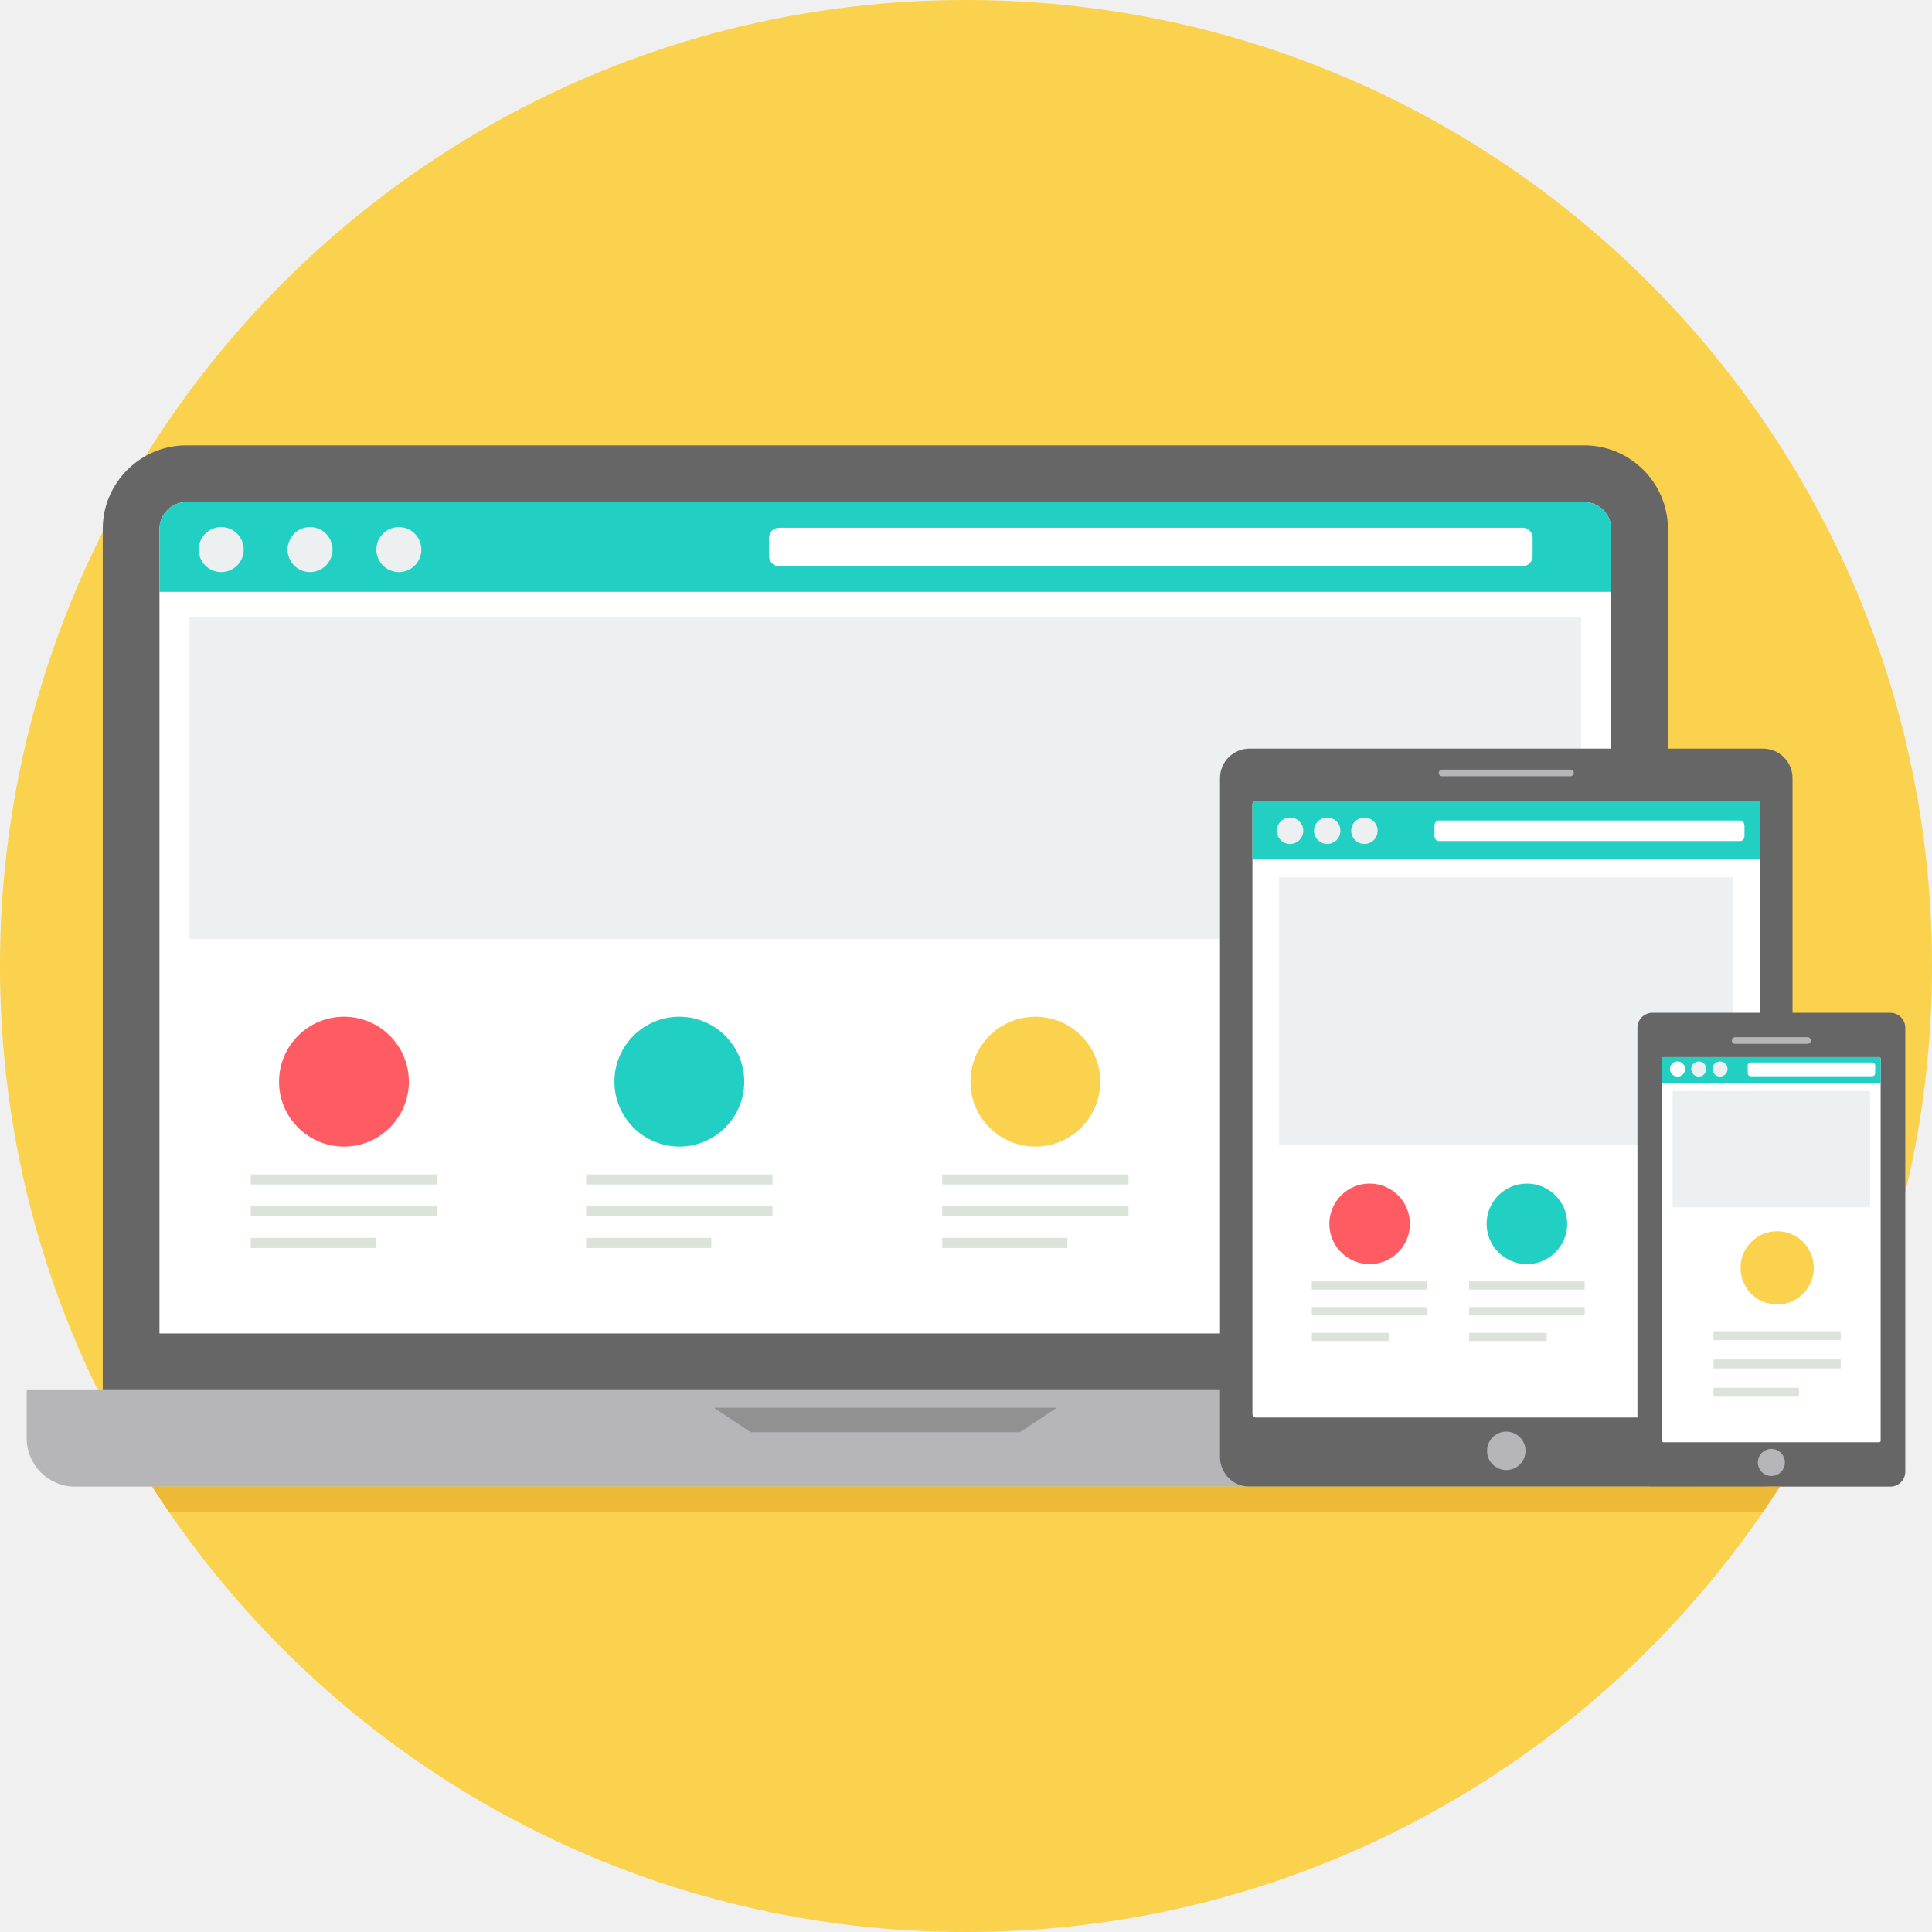
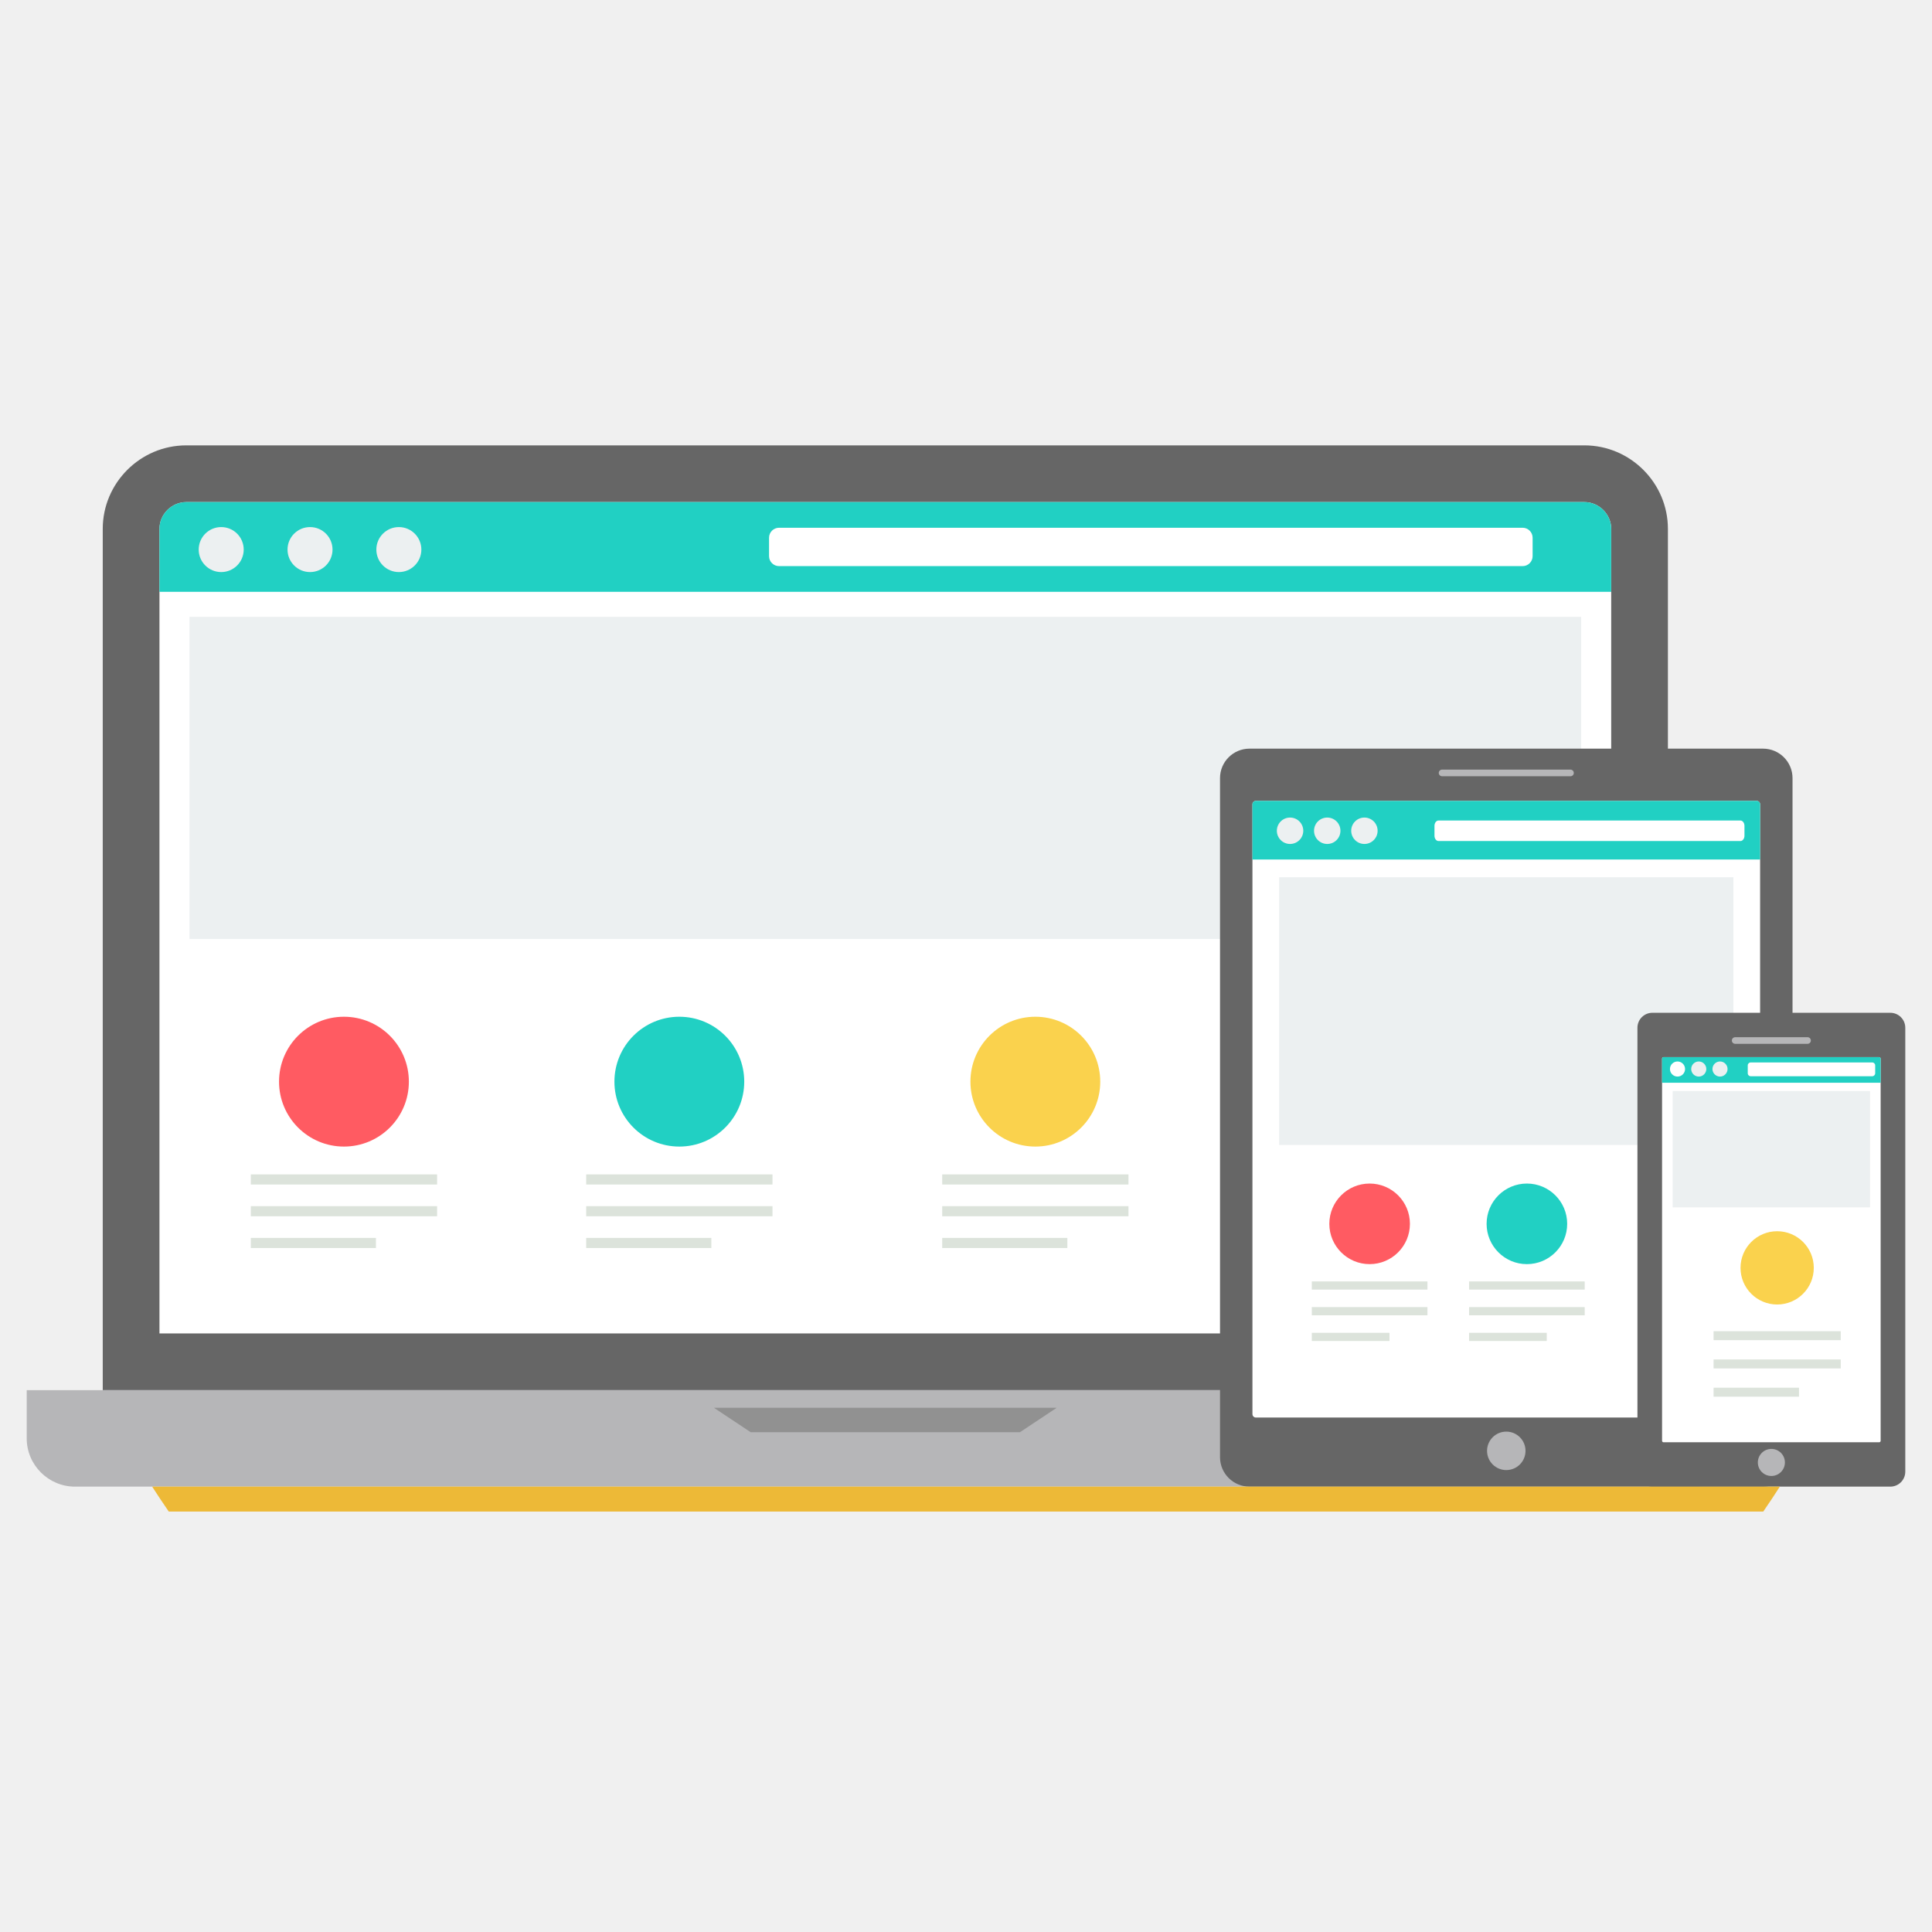
- <svg xmlns="http://www.w3.org/2000/svg" height="800px" width="800px" version="1.1" id="Layer_1" viewBox="0 0 511.997 511.997" xml:space="preserve">
-   <circle style="fill:#FAD24D;" cx="255.999" cy="255.999" r="255.999" />
-   <path style="fill:#666666;" d="M49.359,118.027h370.52c12.173,0,22.133,9.959,22.133,22.133v228.246H27.227V140.16  C27.227,127.987,37.186,118.027,49.359,118.027z" />
-   <path style="fill:#FFFFFF;" d="M42.256,353.376h384.729V140.16c0-3.876-3.227-7.103-7.103-7.103H49.362  c-3.876,0-7.103,3.227-7.103,7.103v213.216h-0.003V353.376z" />
-   <path style="fill:#ECF0F1;" d="M50.218,163.474h368.805v85.374H50.218V163.474z" />
-   <path style="fill:#B6B6B8;" d="M7.082,368.406h455.076v12.782c0,7.029-5.753,12.782-12.782,12.782H19.861  c-7.029,0-12.782-5.753-12.782-12.782v-12.782H7.082z" />
-   <path style="fill:#919191;" d="M189.199,373.077h90.84l-9.731,6.463h-71.38l-9.731-6.463H189.199z" />
-   <path style="fill:#666666;" d="M331.128,198.396h136.094c4.316,0,7.814,3.498,7.814,7.814v179.945c0,4.316-3.498,7.814-7.814,7.814  H331.128c-4.316,0-7.814-3.498-7.814-7.814V206.21C323.314,201.894,326.813,198.396,331.128,198.396z" />
-   <path style="fill:#FFFFFF;" d="M332.814,212.237h132.724c0.501,0,0.907,0.406,0.907,0.907v161.608c0,0.501-0.406,0.907-0.907,0.907  H332.814c-0.501,0-0.907-0.406-0.907-0.907V213.145C331.907,212.644,332.313,212.237,332.814,212.237z" />
-   <circle style="fill:#B6B6B8;" cx="399.178" cy="384.487" r="5.096" />
-   <path style="fill:#ECF0F1;" d="M338.989,232.48h120.377v70.95H338.989V232.48z" />
-   <path style="fill:#666666;" d="M437.9,268.396h63.051c2.191,0,3.966,1.776,3.966,3.966v117.642c0,2.191-1.776,3.966-3.966,3.966  H437.9c-2.191,0-3.966-1.776-3.966-3.966V272.362C433.934,270.172,435.709,268.396,437.9,268.396z" />
-   <path style="fill:#FFFFFF;" d="M440.853,280.15h57.145c0.216,0,0.391,0.175,0.391,0.391v101.282c0,0.216-0.175,0.391-0.391,0.391  h-57.145c-0.216,0-0.391-0.175-0.391-0.391V280.54C440.462,280.325,440.638,280.15,440.853,280.15z" />
-   <g>
-     <circle style="fill:#B6B6B8;" cx="469.43" cy="387.561" r="3.586" />
-     <path style="fill:#B6B6B8;" d="M459.833,274.868h19.184c0.484,0,0.876,0.392,0.876,0.876v0.003c0,0.484-0.392,0.876-0.876,0.876   h-19.184c-0.484,0-0.876-0.392-0.876-0.876v-0.003C458.957,275.26,459.349,274.868,459.833,274.868z" />
-   </g>
-   <path style="fill:#21D0C3;" d="M426.986,156.83H42.256V140.16c0-3.876,3.227-7.103,7.103-7.103h370.52  c3.876,0,7.103,3.227,7.103,7.103v16.669H426.986z" />
-   <path style="fill:#FFFFFF;" d="M206.441,139.861H403.52c1.453,0,2.636,1.186,2.636,2.636v4.891c0,1.453-1.186,2.636-2.636,2.636  H206.441c-1.453,0-2.636-1.186-2.636-2.636v-4.891C203.805,141.047,204.99,139.861,206.441,139.861z" />
-   <g>
-     <path style="fill:#ECF0F1;" d="M58.624,139.68c3.292,0,5.962,2.668,5.962,5.962s-2.67,5.962-5.962,5.962   c-3.295,0-5.967-2.668-5.967-5.962S55.327,139.68,58.624,139.68z" />
-     <path style="fill:#ECF0F1;" d="M82.16,139.68c3.295,0,5.962,2.668,5.962,5.962s-2.668,5.962-5.962,5.962   c-3.292,0-5.962-2.668-5.962-5.962S78.868,139.68,82.16,139.68z" />
-     <path style="fill:#ECF0F1;" d="M105.702,139.68c3.292,0,5.962,2.668,5.962,5.962s-2.67,5.962-5.962,5.962   c-3.298,0-5.967-2.668-5.967-5.962S102.404,139.68,105.702,139.68z" />
-   </g>
-   <path style="fill:#FF5B62;" d="M91.149,269.445c9.503,0,17.204,7.701,17.204,17.204c0,9.5-7.701,17.204-17.204,17.204  c-9.5,0-17.201-7.704-17.201-17.204C73.948,277.146,81.649,269.445,91.149,269.445z" />
-   <path style="fill:#21D0C3;" d="M180.029,269.445c9.5,0,17.201,7.701,17.201,17.204c0,9.5-7.701,17.204-17.201,17.204  s-17.201-7.704-17.201-17.204C162.828,277.146,170.529,269.445,180.029,269.445z" />
-   <g>
-     <path style="fill:#DCE3DB;" d="M66.467,311.229h49.37v2.678h-49.37V311.229z M66.467,328.059h33.16v2.678h-33.16V328.059z    M66.467,319.645h49.37v2.676h-49.37V319.645z" />
-     <path style="fill:#DCE3DB;" d="M155.348,311.229h49.367v2.678h-49.367V311.229z M155.348,328.059h33.163v2.678h-33.163V328.059z    M155.348,319.645h49.367v2.676h-49.367V319.645z" />
-   </g>
-   <path style="fill:#FAD24D;" d="M274.374,269.445c9.5,0,17.201,7.701,17.201,17.204c0,9.5-7.701,17.204-17.201,17.204  c-9.5,0-17.201-7.704-17.201-17.204C257.172,277.146,264.873,269.445,274.374,269.445z" />
-   <path style="fill:#DCE3DB;" d="M249.692,311.229h49.367v2.678h-49.367L249.692,311.229L249.692,311.229z M249.692,328.059h33.163  v2.678h-33.163V328.059z M249.692,319.645h49.367v2.676h-49.367L249.692,319.645L249.692,319.645z" />
-   <path style="fill:#FF5B62;" d="M362.963,313.651c5.896,0,10.678,4.782,10.678,10.678c0,5.896-4.779,10.678-10.678,10.678  c-5.896,0-10.678-4.782-10.678-10.678C352.285,318.432,357.065,313.651,362.963,313.651z" />
-   <path style="fill:#DCE3DB;" d="M347.642,339.587h30.642v2.167h-30.642V339.587z M347.642,353.203h20.583v2.167h-20.583V353.203z   M347.642,346.393h30.642v2.167h-30.642V346.393z" />
-   <path style="fill:#21D0C3;" d="M404.64,313.651c5.896,0,10.678,4.782,10.678,10.678c0,5.896-4.782,10.678-10.678,10.678  c-5.896,0-10.678-4.782-10.678-10.678C393.962,318.432,398.744,313.651,404.64,313.651z" />
-   <path style="fill:#DCE3DB;" d="M389.319,339.587h30.642v2.167h-30.642V339.587z M389.319,353.203h20.583v2.167h-20.583V353.203z   M389.319,346.393h30.642v2.167h-30.642V346.393z" />
-   <path style="fill:#21D0C3;" d="M466.446,227.782H331.904v-14.636c0-0.501,0.406-0.907,0.907-0.907h132.724  c0.501,0,0.907,0.406,0.907,0.907v14.636H466.446z" />
-   <g>
-     <path style="fill:#ECF0F1;" d="M341.877,216.66c1.936,0,3.502,1.566,3.502,3.499s-1.566,3.499-3.502,3.499   c-1.933,0-3.499-1.566-3.499-3.499S339.946,216.66,341.877,216.66z" />
-     <path style="fill:#ECF0F1;" d="M351.729,216.66c1.933,0,3.499,1.566,3.499,3.499s-1.566,3.499-3.499,3.499   s-3.499-1.566-3.499-3.499S349.796,216.66,351.729,216.66z" />
-     <path style="fill:#ECF0F1;" d="M361.581,216.66c1.933,0,3.499,1.566,3.499,3.499s-1.566,3.499-3.499,3.499   c-1.933,0-3.499-1.566-3.499-3.499S359.65,216.66,361.581,216.66z" />
-   </g>
-   <path style="fill:#FFFFFF;" d="M381.219,217.442h80.009c0.59,0,1.07,0.635,1.07,1.411v2.618c0,0.776-0.48,1.411-1.07,1.411h-80.009  c-0.59,0-1.07-0.635-1.07-1.411v-2.618C380.149,218.077,380.629,217.442,381.219,217.442z" />
-   <path style="fill:#21D0C3;" d="M498.389,286.941h-57.927v-6.4c0-0.218,0.176-0.391,0.391-0.391h57.145  c0.216,0,0.391,0.173,0.391,0.391L498.389,286.941L498.389,286.941z" />
-   <path style="fill:#FFFFFF;" d="M444.554,281.299c1.107,0,2.001,0.894,2.001,2.001c0,1.104-0.894,2.001-2.001,2.001  c-1.104,0-2.001-0.897-2.001-2.001C442.553,282.193,443.45,281.299,444.554,281.299z" />
-   <g>
-     <path style="fill:#ECF0F1;" d="M450.186,281.299c1.107,0,2.001,0.894,2.001,2.001c0,1.104-0.894,2.001-2.001,2.001   s-2.001-0.897-2.001-2.001C448.185,282.193,449.081,281.299,450.186,281.299z" />
-     <path style="fill:#ECF0F1;" d="M455.817,281.299c1.107,0,2.001,0.894,2.001,2.001c0,1.104-0.894,2.001-2.001,2.001   c-1.104,0-2.001-0.897-2.001-2.001C453.816,282.193,454.713,281.299,455.817,281.299z" />
-   </g>
-   <path style="fill:#FFFFFF;" d="M463.951,281.558h32.208c0.432,0,0.781,0.35,0.781,0.781v2.093c0,0.432-0.35,0.781-0.781,0.781  h-32.208c-0.432,0-0.781-0.35-0.781-0.781v-2.093C463.17,281.909,463.52,281.558,463.951,281.558z" />
-   <path style="fill:#ECF0F1;" d="M443.272,289.134h52.308v30.831h-52.308V289.134z" />
-   <path style="fill:#FAD24D;" d="M470.962,326.286c5.362,0,9.708,4.346,9.708,9.71c0,5.362-4.346,9.71-9.708,9.71  c-5.362,0-9.708-4.346-9.708-9.71C461.255,330.634,465.601,326.286,470.962,326.286z" />
-   <path style="fill:#DCE3DB;" d="M454.112,352.776h33.7v2.381h-33.7V352.776z M454.112,367.753h22.64v2.381h-22.64V367.753z   M454.112,360.264h33.7v2.381h-33.7V360.264z" />
-   <path style="fill:#EDB937;" d="M40.323,393.97h431.353c-1.429,2.23-2.903,4.425-4.398,6.607H44.724  C43.229,398.395,41.753,396.199,40.323,393.97z" />
-   <path style="fill:#B6B6B8;" d="M382.161,203.956h34.033c0.484,0,0.876,0.392,0.876,0.876v0.003c0,0.484-0.392,0.876-0.876,0.876  h-34.033c-0.484,0-0.876-0.392-0.876-0.876v-0.003C381.285,204.349,381.677,203.956,382.161,203.956z" />
+ <svg xmlns="http://www.w3.org/2000/svg" width="800" height="800" viewBox="0 0 800 800" fill="none">
+   <path d="M77.124 184.418H656.065C675.085 184.418 690.648 199.979 690.648 219.001V575.638H42.542V219.001C42.542 199.981 58.103 184.418 77.124 184.418Z" fill="#666666" />
+   <path d="M66.025 552.153H667.168V219.001C667.168 212.945 662.126 207.903 656.07 207.903H77.129C71.072 207.903 66.03 212.945 66.03 219.001V552.153H66.025Z" fill="white" />
+   <path d="M78.466 255.43H654.727V388.827H78.466V255.43Z" fill="#ECF0F1" />
+   <path d="M11.066 575.638H722.126V595.61C722.126 606.593 713.137 615.582 702.154 615.582H31.033C20.05 615.582 11.061 606.593 11.061 595.61V575.638H11.066Z" fill="#B6B6B8" />
+   <path d="M295.625 582.936H437.564L422.359 593.035H310.827L295.622 582.936H295.625Z" fill="#919191" />
+   <path d="M517.391 309.996H730.039C736.783 309.996 742.248 315.461 742.248 322.205V603.371C742.248 610.115 736.783 615.58 730.039 615.58H517.391C510.647 615.58 505.181 610.115 505.181 603.371V322.205C505.181 315.461 510.648 309.996 517.391 309.996Z" fill="#666666" />
+   <path d="M520.025 331.622H727.407C728.19 331.622 728.825 332.257 728.825 333.039V585.553C728.825 586.336 728.19 586.971 727.407 586.971H520.025C519.242 586.971 518.608 586.336 518.608 585.553V333.041C518.608 332.258 519.242 331.622 520.025 331.622Z" fill="white" />
+   <path d="M623.719 608.727C628.117 608.727 631.682 605.162 631.682 600.764C631.682 596.367 628.117 592.802 623.719 592.802C619.322 592.802 615.757 596.367 615.757 600.764C615.757 605.162 619.322 608.727 623.719 608.727Z" fill="#B6B6B8" />
+   <path d="M529.673 363.252H717.764V474.112H529.673V363.252Z" fill="#ECF0F1" />
+   <path d="M684.223 419.371H782.741C786.164 419.371 788.937 422.146 788.937 425.568V609.385C788.937 612.808 786.162 615.582 782.741 615.582H684.223C680.799 615.582 678.026 612.807 678.026 609.385V425.568C678.026 422.146 680.799 419.371 684.223 419.371Z" fill="#666666" />
+   <path d="M688.837 437.737H778.126C778.464 437.737 778.737 438.01 778.737 438.348V596.602C778.737 596.939 778.464 597.213 778.126 597.213H688.837C688.499 597.213 688.226 596.939 688.226 596.602V438.346C688.226 438.01 688.501 437.737 688.837 437.737Z" fill="white" />
+   <path d="M733.489 611.171C736.583 611.171 739.092 608.662 739.092 605.568C739.092 602.473 736.583 599.964 733.489 599.964C730.394 599.964 727.885 602.473 727.885 605.568C727.885 608.662 730.394 611.171 733.489 611.171Z" fill="#B6B6B8" />
+   <path d="M718.493 429.484H748.468C749.225 429.484 749.837 430.096 749.837 430.853V430.857C749.837 431.613 749.225 432.226 748.468 432.226H718.493C717.737 432.226 717.125 431.613 717.125 430.857V430.853C717.125 430.096 717.737 429.484 718.493 429.484Z" fill="#B6B6B8" />
+   <path d="M667.169 245.048H66.025V219.001C66.025 212.945 71.068 207.903 77.124 207.903H656.065C662.121 207.903 667.163 212.945 667.163 219.001V245.047H667.169V245.048Z" fill="#21D0C3" />
+   <path d="M322.566 218.534H630.504C632.774 218.534 634.622 220.387 634.622 222.653V230.295C634.622 232.565 632.769 234.414 630.504 234.414H322.566C320.296 234.414 318.447 232.561 318.447 230.295V222.653C318.447 220.387 320.299 218.534 322.566 218.534Z" fill="white" />
+   <path d="M91.6 218.251C96.744 218.251 100.916 222.42 100.916 227.567C100.916 232.714 96.744 236.883 91.6 236.883C86.452 236.883 82.277 232.714 82.277 227.567C82.277 222.42 86.449 218.251 91.6 218.251Z" fill="#ECF0F1" />
+   <path d="M128.376 218.251C133.524 218.251 137.691 222.42 137.691 227.567C137.691 232.714 133.523 236.883 128.376 236.883C123.232 236.883 119.06 232.714 119.06 227.567C119.06 222.42 123.232 218.251 128.376 218.251Z" fill="#ECF0F1" />
+   <path d="M165.16 218.251C170.304 218.251 174.476 222.42 174.476 227.567C174.476 232.714 170.304 236.883 165.16 236.883C160.007 236.883 155.837 232.714 155.837 227.567C155.837 222.42 160.007 218.251 165.16 218.251Z" fill="#ECF0F1" />
+   <path d="M142.421 421.01C157.27 421.01 169.303 433.043 169.303 447.892C169.303 462.735 157.27 474.773 142.421 474.773C127.577 474.773 115.544 462.735 115.544 447.892C115.544 433.043 127.577 421.01 142.421 421.01Z" fill="#FF5B62" />
+   <path d="M281.297 421.01C296.141 421.01 308.174 433.043 308.174 447.892C308.174 462.735 296.141 474.773 281.297 474.773C266.453 474.773 254.42 462.735 254.42 447.892C254.42 433.043 266.453 421.01 281.297 421.01Z" fill="#21D0C3" />
+   <path d="M103.855 486.298H180.996V490.483H103.855V486.298ZM103.855 512.595H155.668V516.78H103.855V512.595ZM103.855 499.448H180.996V503.63H103.855V499.448Z" fill="#DCE3DB" />
+   <path d="M242.733 486.298H319.869V490.483H242.733V486.298ZM242.733 512.595H294.55V516.78H242.733V512.595ZM242.733 499.448H319.869V503.63H242.733V499.448Z" fill="#DCE3DB" />
+   <path d="M428.712 421.01C443.556 421.01 455.589 433.043 455.589 447.892C455.589 462.735 443.556 474.773 428.712 474.773C413.868 474.773 401.835 462.735 401.835 447.892C401.834 433.043 413.867 421.01 428.712 421.01Z" fill="#FAD24D" />
+   <path d="M390.146 486.298H467.282V490.483H390.146V486.298ZM390.146 512.595H441.964V516.78H390.146V512.595ZM390.146 499.448H467.282V503.63H390.146V499.448Z" fill="#DCE3DB" />
+   <path d="M567.133 490.083C576.346 490.083 583.817 497.554 583.817 506.767C583.817 515.98 576.35 523.451 567.133 523.451C557.92 523.451 550.448 515.98 550.448 506.767C550.448 497.553 557.917 490.083 567.133 490.083Z" fill="#FF5B62" />
+   <path d="M543.194 530.608H591.072V533.994H543.194V530.608ZM543.194 551.883H575.355V555.269H543.194V551.883ZM543.194 541.242H591.072V544.628H543.194V541.242Z" fill="#DCE3DB" />
+   <path d="M632.254 490.083C641.466 490.083 648.938 497.554 648.938 506.767C648.938 515.98 641.466 523.451 632.254 523.451C623.041 523.451 615.569 515.98 615.569 506.767C615.569 497.553 623.041 490.083 632.254 490.083Z" fill="#21D0C3" />
+   <path d="M608.314 530.608H656.193V533.994H608.314V530.608ZM608.314 551.883H640.476V555.269H608.314V551.883ZM608.314 541.242H656.193V544.628H608.314V541.242Z" fill="#DCE3DB" />
+   <path d="M728.826 355.911H518.603V333.043C518.603 332.26 519.237 331.625 520.02 331.625H727.403C728.186 331.625 728.82 332.26 728.82 333.043V355.911H728.826Z" fill="#21D0C3" />
+   <path d="M534.186 338.533C537.211 338.533 539.658 340.98 539.658 344C539.658 347.021 537.211 349.468 534.186 349.468C531.166 349.468 528.719 347.021 528.719 344C528.719 340.98 531.169 338.533 534.186 338.533Z" fill="#ECF0F1" />
+   <path d="M549.58 338.533C552.6 338.533 555.047 340.98 555.047 344C555.047 347.021 552.6 349.468 549.58 349.468C546.56 349.468 544.113 347.021 544.113 344C544.113 340.98 546.56 338.533 549.58 338.533Z" fill="#ECF0F1" />
+   <path d="M564.974 338.533C567.994 338.533 570.441 340.98 570.441 344C570.441 347.021 567.994 349.468 564.974 349.468C561.953 349.468 559.506 347.021 559.506 344C559.506 340.98 561.956 338.533 564.974 338.533Z" fill="#ECF0F1" />
+   <path d="M595.658 339.755H720.673C721.595 339.755 722.345 340.747 722.345 341.96V346.05C722.345 347.263 721.595 348.255 720.673 348.255H595.658C594.736 348.255 593.986 347.263 593.986 346.05V341.96C593.986 340.747 594.736 339.755 595.658 339.755Z" fill="white" />
+   <path d="M778.737 448.348H688.226V438.348C688.226 438.007 688.501 437.737 688.837 437.737H778.126C778.464 437.737 778.737 438.007 778.737 438.348V448.348Z" fill="#21D0C3" />
+   <path d="M694.62 439.532C696.349 439.532 697.746 440.929 697.746 442.659C697.746 444.384 696.349 445.785 694.62 445.785C692.895 445.785 691.493 444.384 691.493 442.659C691.493 440.929 692.895 439.532 694.62 439.532Z" fill="white" />
+   <path d="M703.42 439.532C705.15 439.532 706.546 440.929 706.546 442.659C706.546 444.384 705.15 445.785 703.42 445.785C701.69 445.785 700.293 444.384 700.293 442.659C700.293 440.929 701.693 439.532 703.42 439.532Z" fill="#ECF0F1" />
+   <path d="M712.218 439.532C713.948 439.532 715.345 440.929 715.345 442.659C715.345 444.384 713.948 445.785 712.218 445.785C710.493 445.785 709.092 444.384 709.092 442.659C709.092 440.929 710.493 439.532 712.218 439.532Z" fill="#ECF0F1" />
+   <path d="M724.928 439.937H775.253C775.928 439.937 776.473 440.484 776.473 441.157V444.428C776.473 445.103 775.926 445.648 775.253 445.648H724.928C724.253 445.648 723.707 445.101 723.707 444.428V441.157C723.707 440.485 724.254 439.937 724.928 439.937Z" fill="white" />
+   <path d="M692.617 451.775H774.348V499.948H692.617V451.775Z" fill="#ECF0F1" />
+   <path d="M735.882 509.825C744.261 509.825 751.051 516.616 751.051 524.997C751.051 533.375 744.261 540.169 735.882 540.169C727.504 540.169 720.714 533.378 720.714 524.997C720.715 516.619 727.506 509.825 735.882 509.825Z" fill="#FAD24D" />
+   <path d="M709.554 551.216H762.211V554.936H709.554V551.216ZM709.554 574.617H744.929V578.338H709.554V574.617ZM709.554 562.916H762.211V566.636H709.554V562.916Z" fill="#DCE3DB" />
+   <path d="M63.005 615.582H736.998C734.765 619.066 732.462 622.496 730.126 625.905H69.882C67.546 622.496 65.24 619.065 63.005 615.582Z" fill="#EDB937" />
+   <path d="M597.13 318.683H650.307C651.063 318.683 651.676 319.296 651.676 320.052V320.057C651.676 320.813 651.063 321.425 650.307 321.425H597.13C596.374 321.425 595.761 320.813 595.761 320.057V320.052C595.761 319.297 596.374 318.683 597.13 318.683Z" fill="#B6B6B8" />
</svg>
